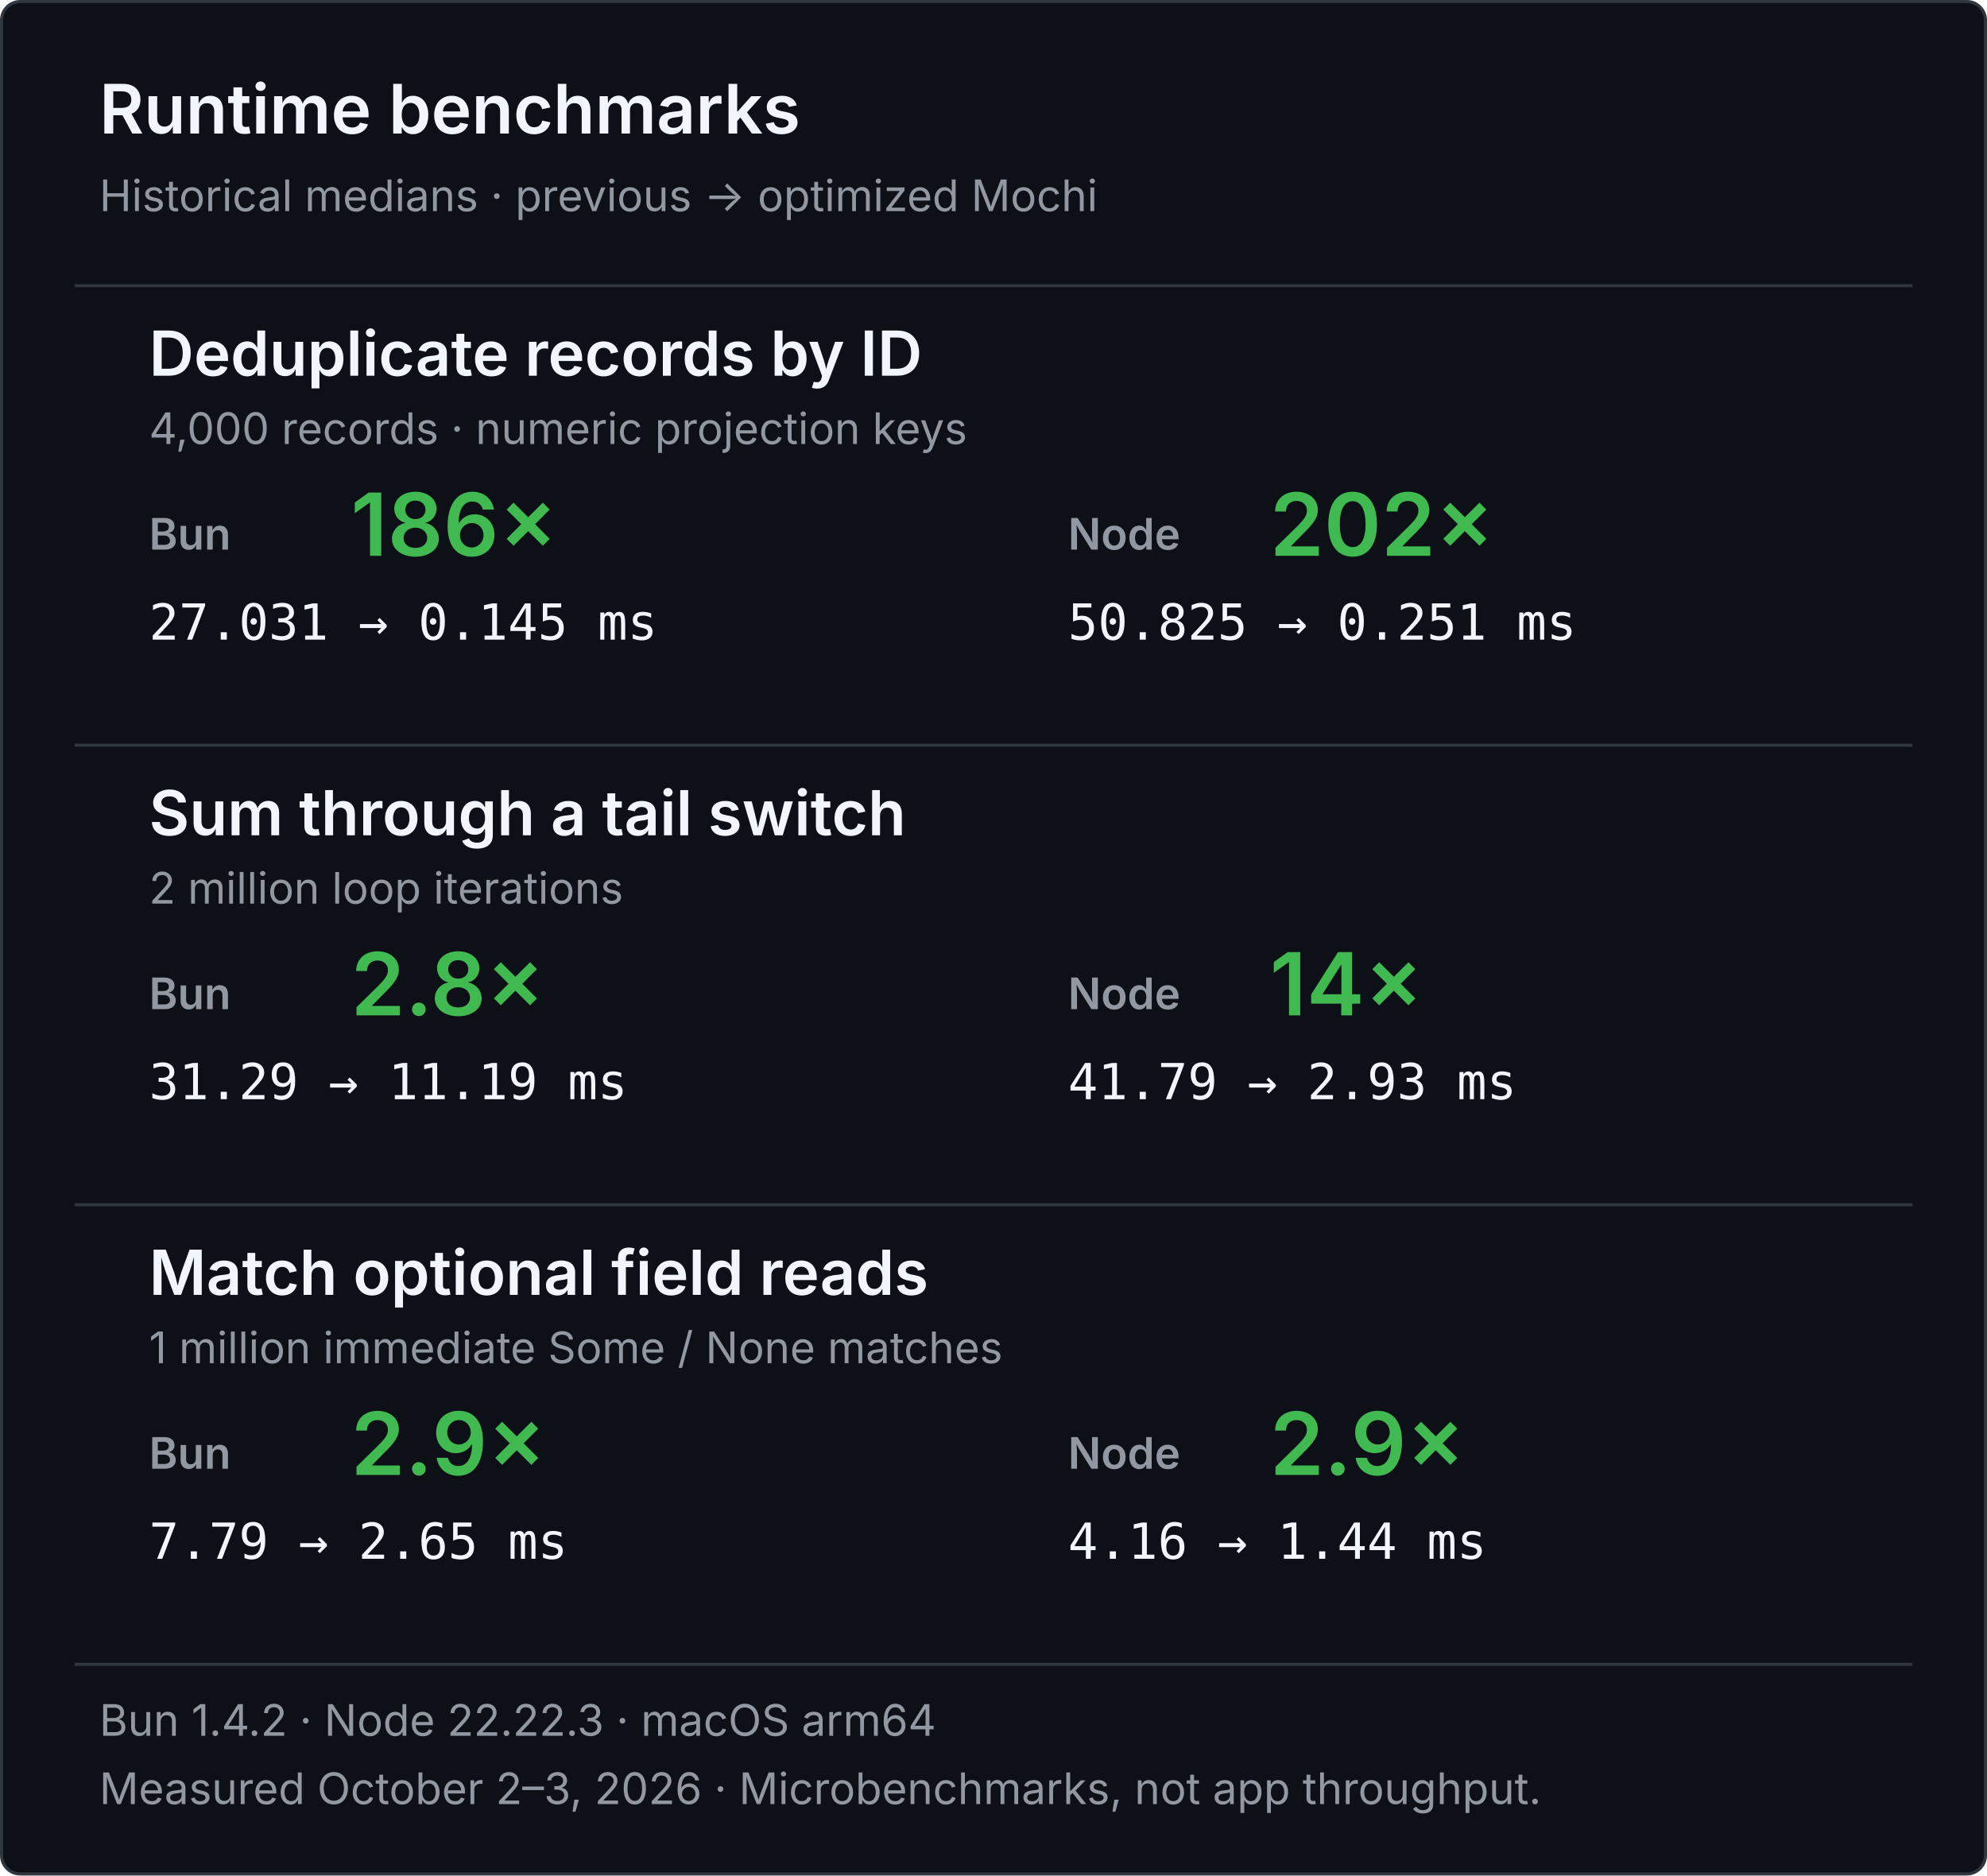
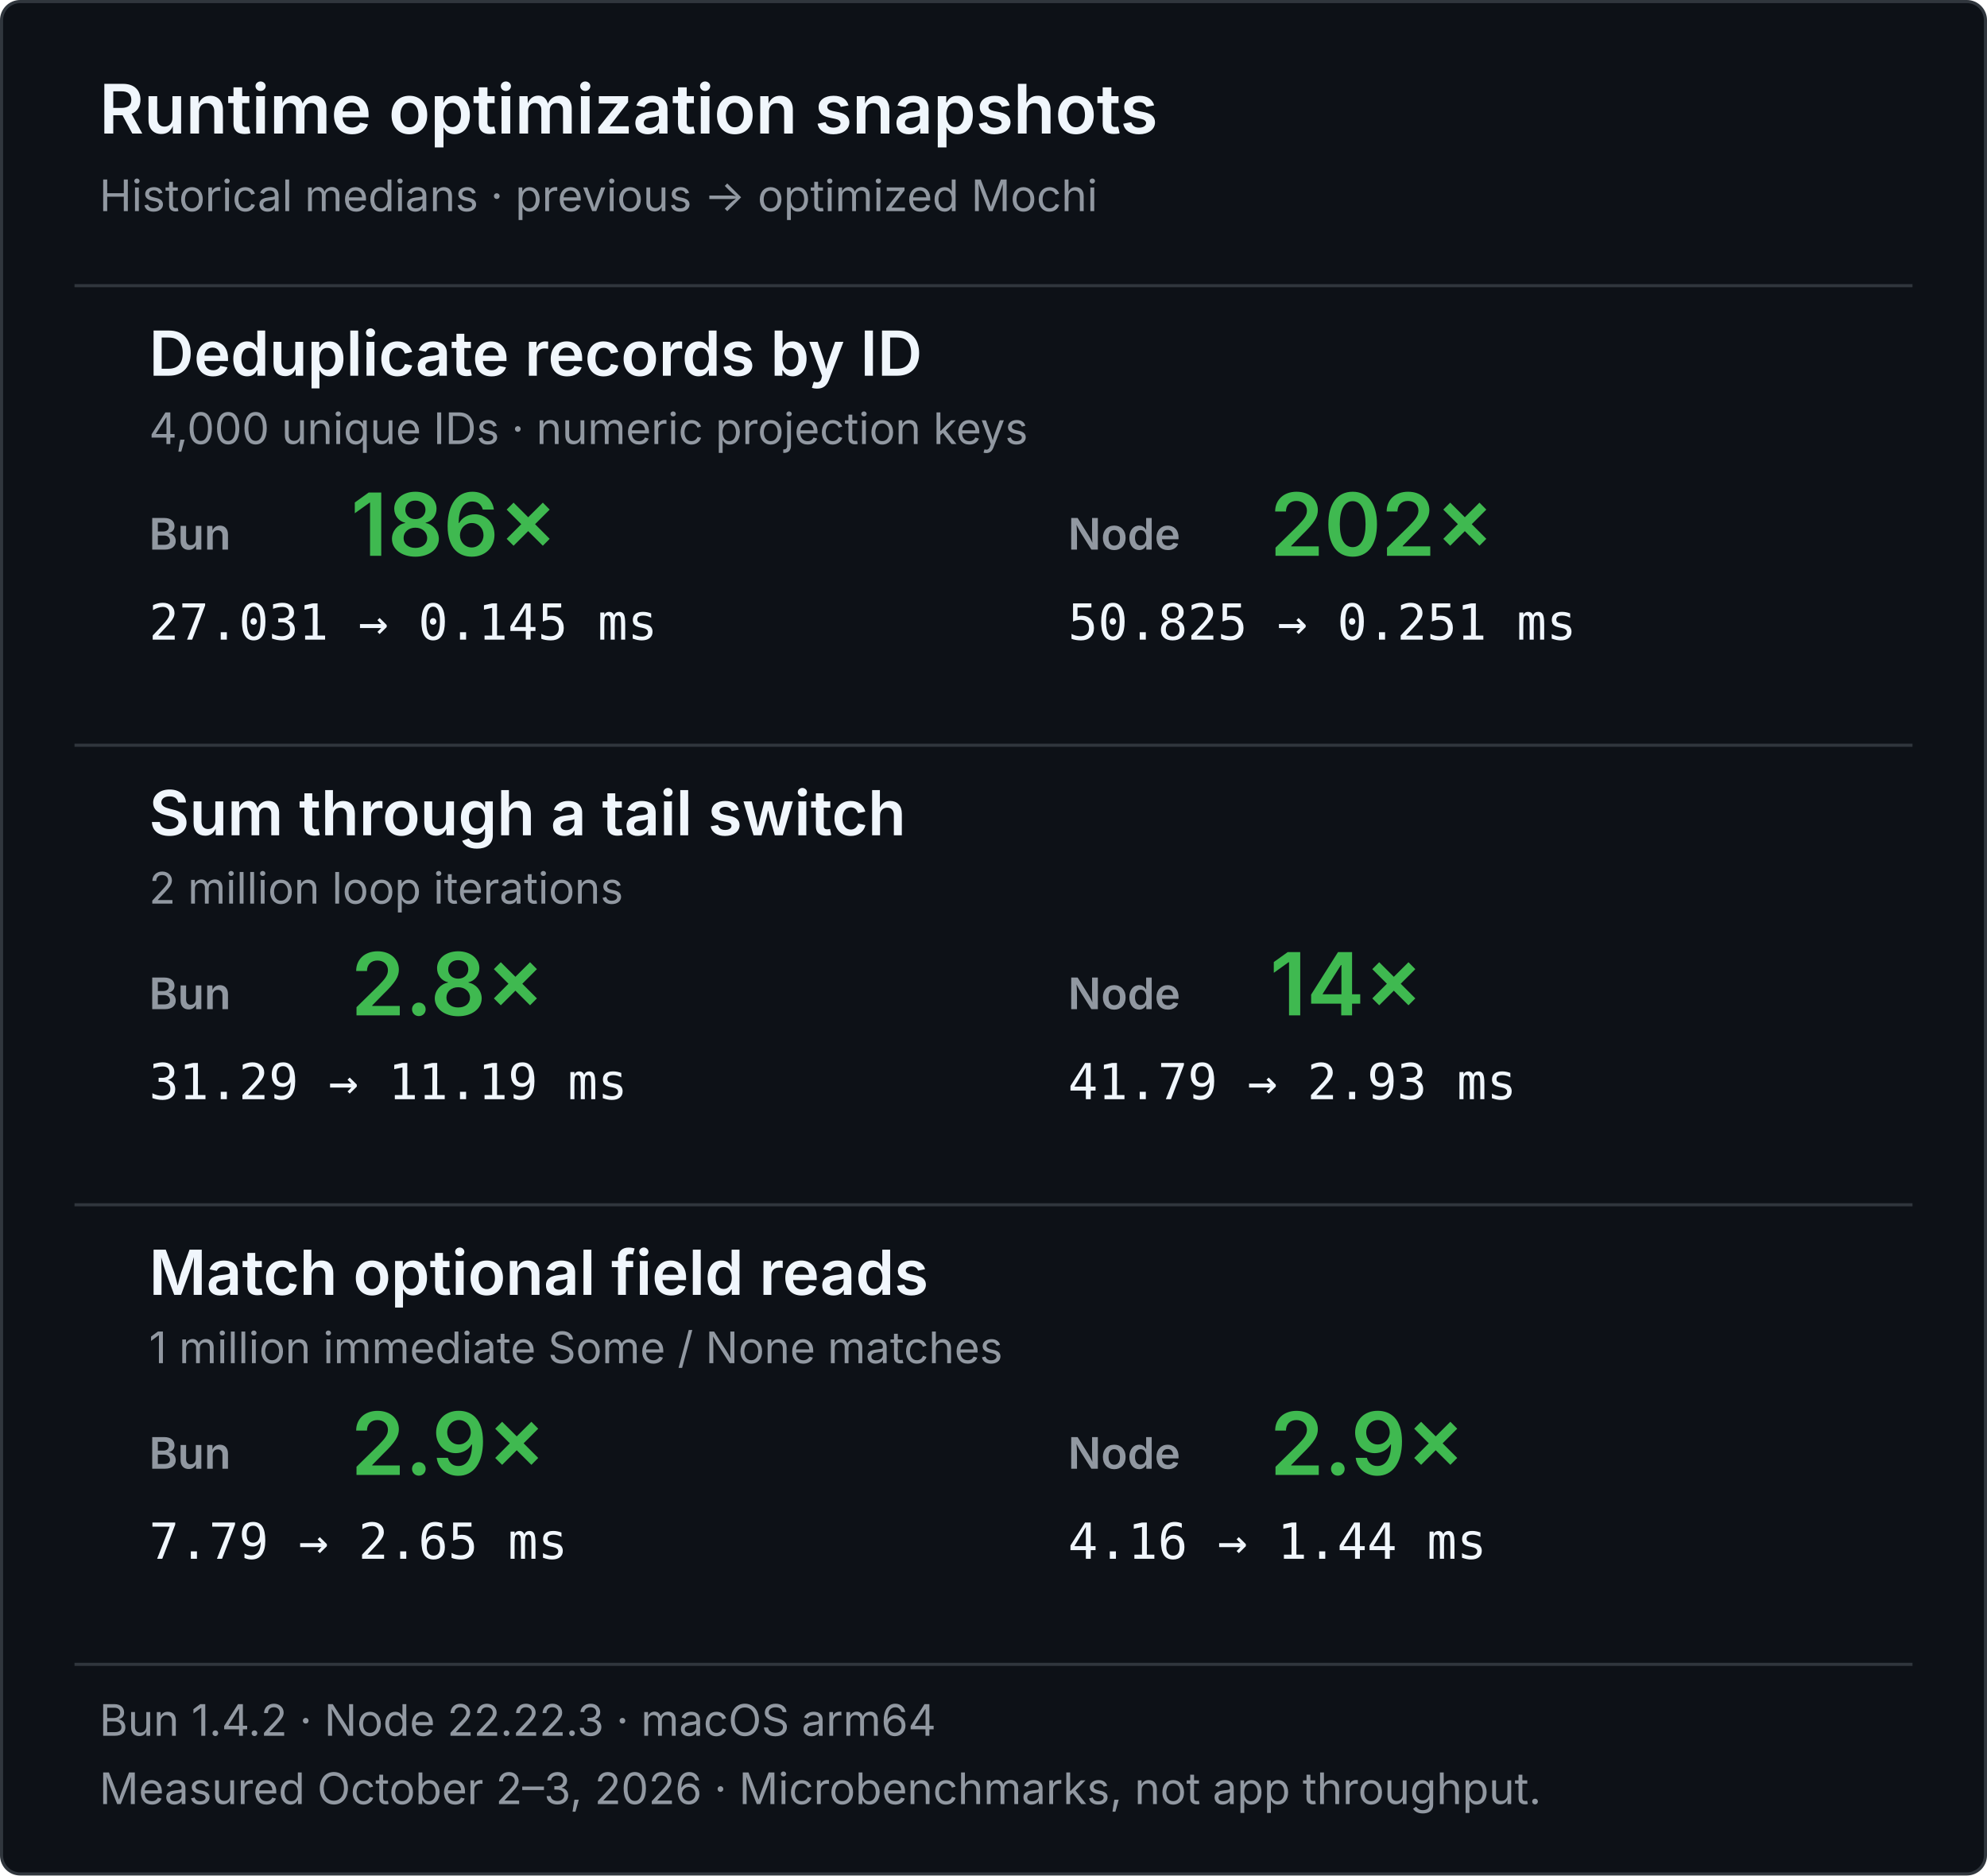
<svg xmlns="http://www.w3.org/2000/svg" width="640" height="604" viewBox="0 0 640 604" role="img" aria-labelledby="title description">
  <style>
    text { font-family: -apple-system, BlinkMacSystemFont, "Segoe UI", sans-serif; fill: #f0f6fc; }
    .name { font-size: 20px; font-weight: 600; }
    .size, .muted { font-size: 14px; fill: #9198a1; }
    .engine { font-size: 14px; font-weight: 600; fill: #9198a1; }
    .gain { font-size: 28px; font-weight: 600; fill: #3fb950; }
    .timing { font-size: 16px; font-family: ui-monospace, SFMono-Regular, Consolas, monospace; }
    .divider { stroke: #30363d; }
  </style>
  <rect x="0.5" y="0.5" width="639" height="603" rx="6" fill="#0d1117" stroke="#30363d" />
-   <text x="32" y="43" font-size="22" font-weight="600">Runtime benchmarks</text>
+   <text x="32" y="43" font-size="22" font-weight="600">Runtime optimization snapshots</text>
  <text x="32" y="68" class="muted">Historical medians · previous → optimized Mochi</text>
  <path d="M24 92H616" class="divider" />
  <text x="48" y="121" class="name">Deduplicate records by ID</text>
-   <text x="48" y="143" class="size">4,000 records · numeric projection keys</text>
+   <text x="48" y="143" class="size">4,000 unique IDs · numeric projection keys</text>
  <text x="48" y="177" class="engine">Bun</text>
  <text x="113" y="179" class="gain">186×</text>
  <text x="48" y="206" class="timing">27.031 → 0.145 ms</text>
  <text x="344" y="177" class="engine">Node</text>
  <text x="409" y="179" class="gain">202×</text>
  <text x="344" y="206" class="timing">50.825 → 0.251 ms</text>
  <path d="M24 240H616" class="divider" />
  <text x="48" y="269" class="name">Sum through a tail switch</text>
  <text x="48" y="291" class="size">2 million loop iterations</text>
  <text x="48" y="325" class="engine">Bun</text>
  <text x="113" y="327" class="gain">2.8×</text>
  <text x="48" y="354" class="timing">31.29 → 11.19 ms</text>
  <text x="344" y="325" class="engine">Node</text>
  <text x="409" y="327" class="gain">14×</text>
  <text x="344" y="354" class="timing">41.79 → 2.93 ms</text>
  <path d="M24 388H616" class="divider" />
  <text x="48" y="417" class="name">Match optional field reads</text>
  <text x="48" y="439" class="size">1 million immediate Some / None matches</text>
  <text x="48" y="473" class="engine">Bun</text>
  <text x="113" y="475" class="gain">2.9×</text>
  <text x="48" y="502" class="timing">7.79 → 2.65 ms</text>
  <text x="344" y="473" class="engine">Node</text>
  <text x="409" y="475" class="gain">2.9×</text>
  <text x="344" y="502" class="timing">4.16 → 1.44 ms</text>
  <path d="M24 536H616" class="divider" />
  <text x="32" y="559" class="muted">Bun 1.4.2 · Node 22.22.3 · macOS arm64</text>
  <text x="32" y="581" class="muted">Measured October 2–3, 2026 · Microbenchmarks, not app throughput.</text>
</svg>
